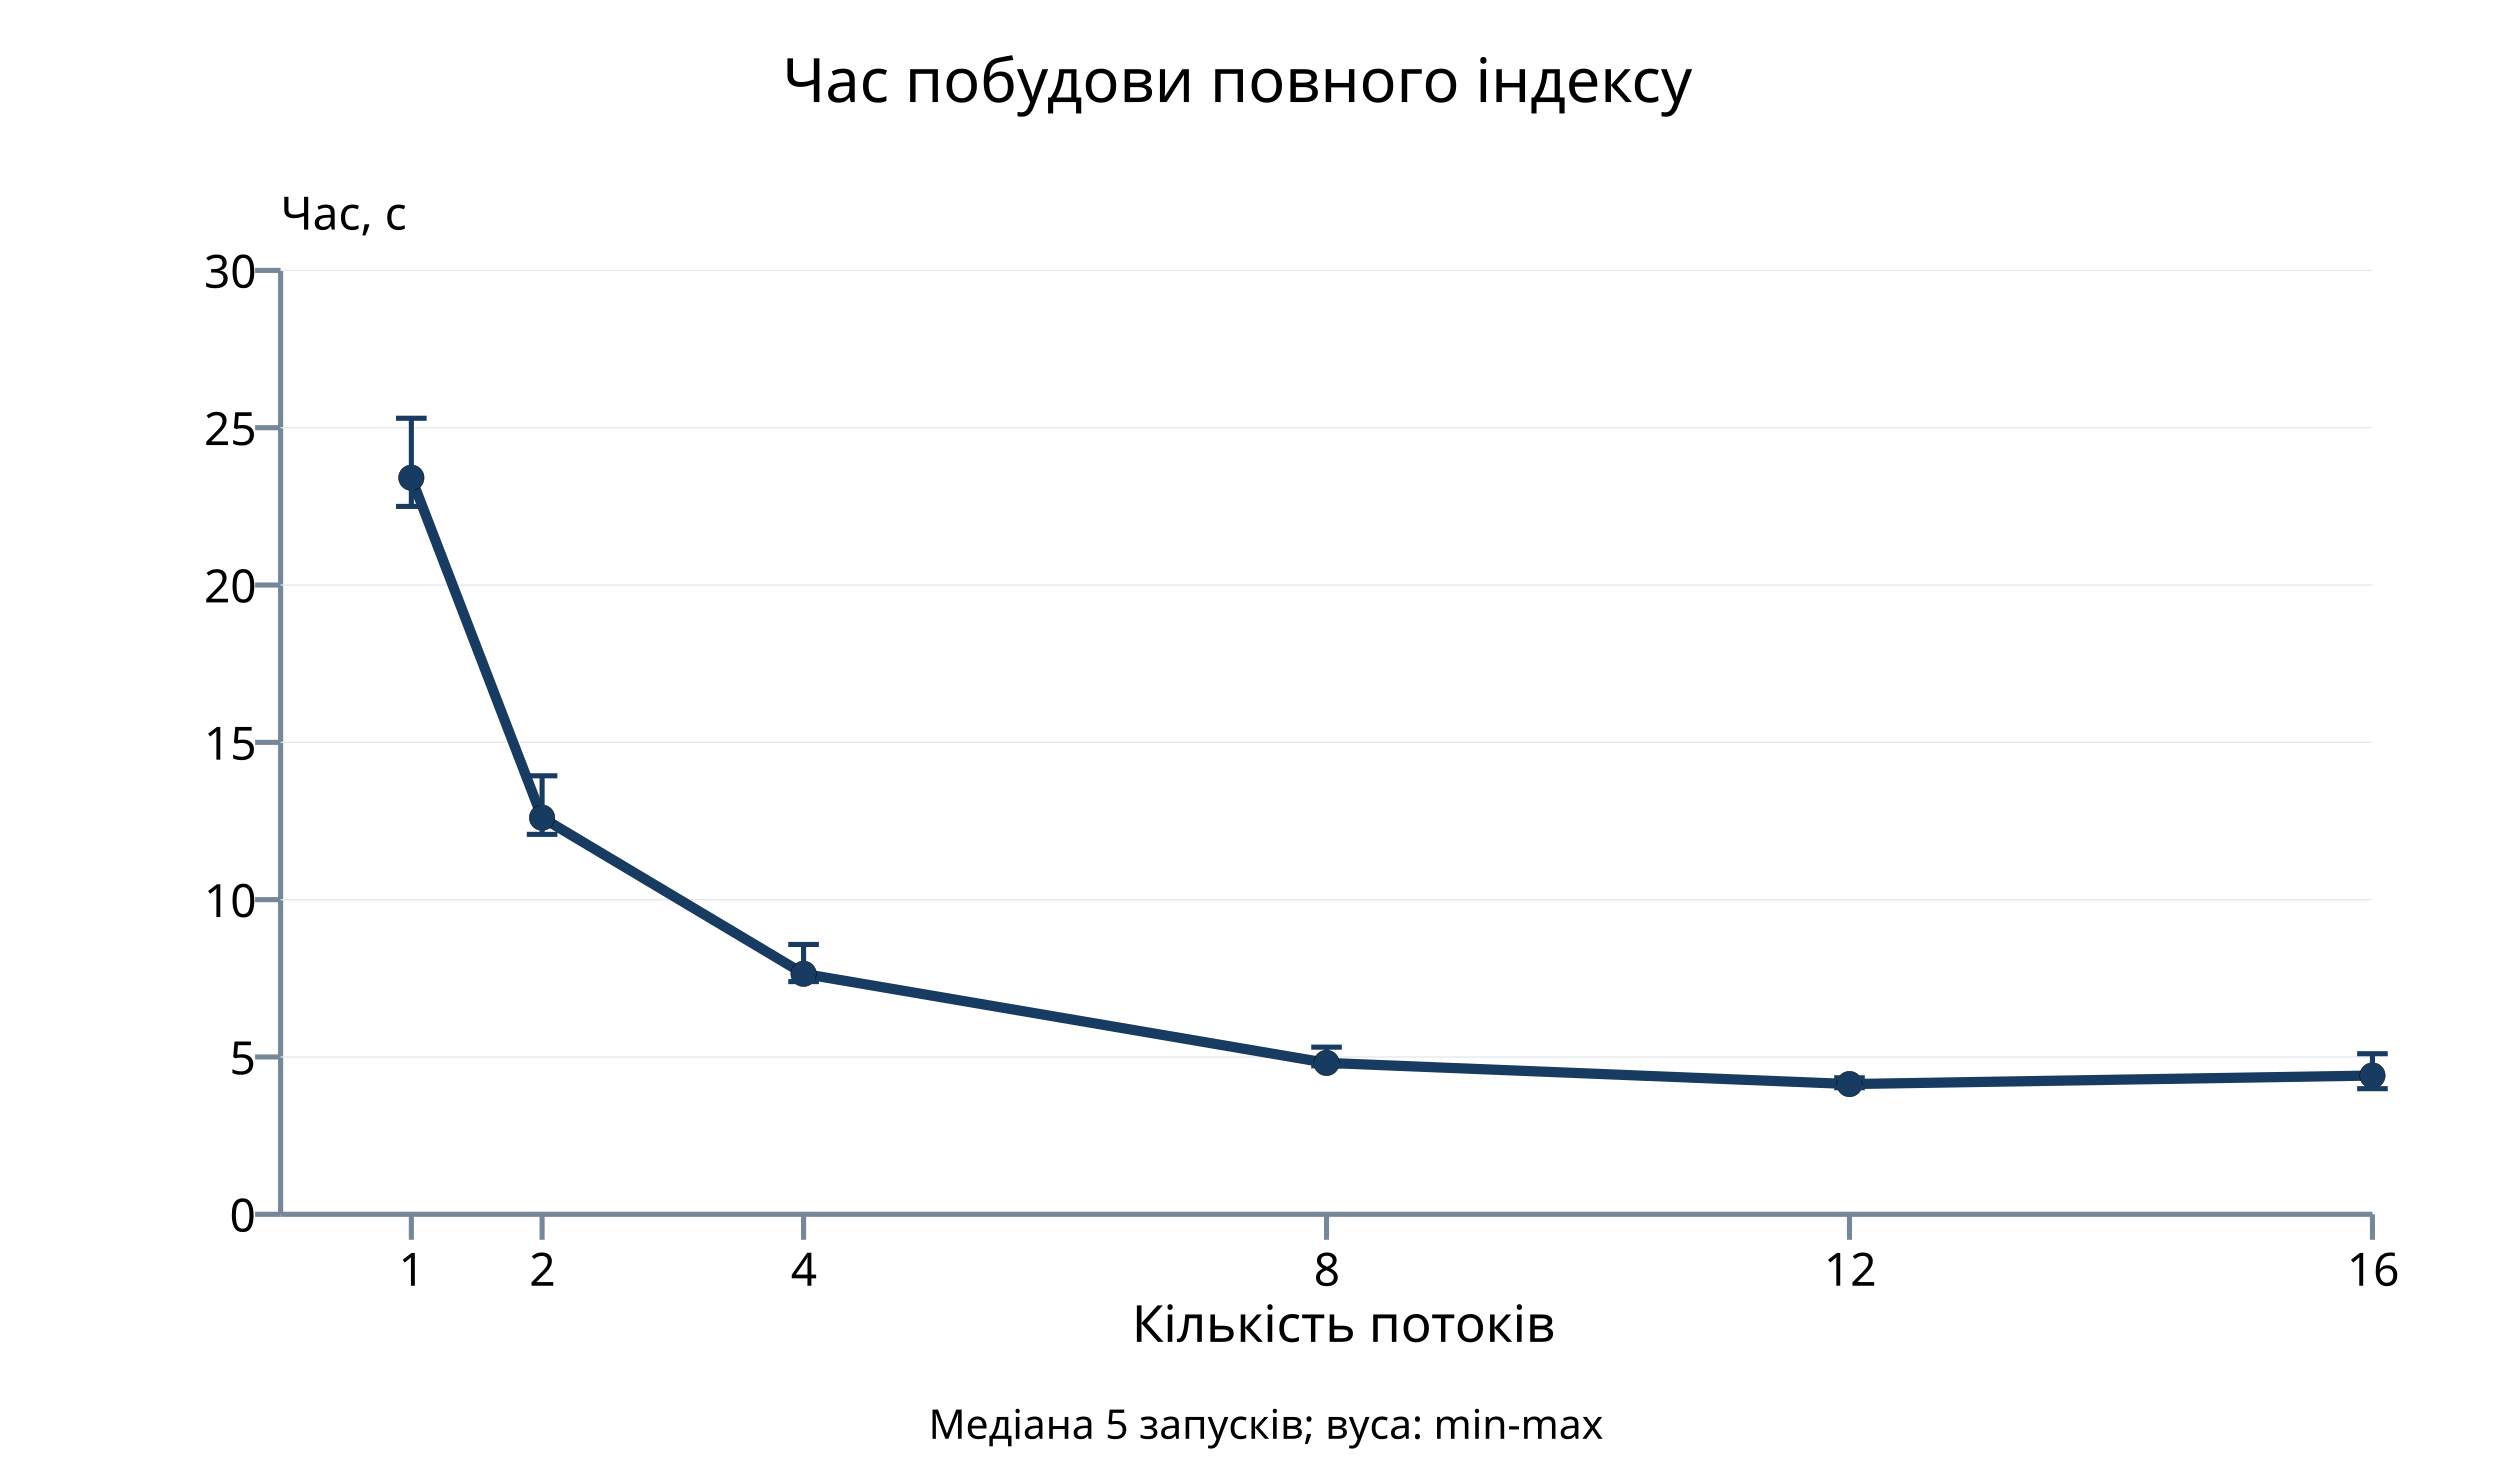
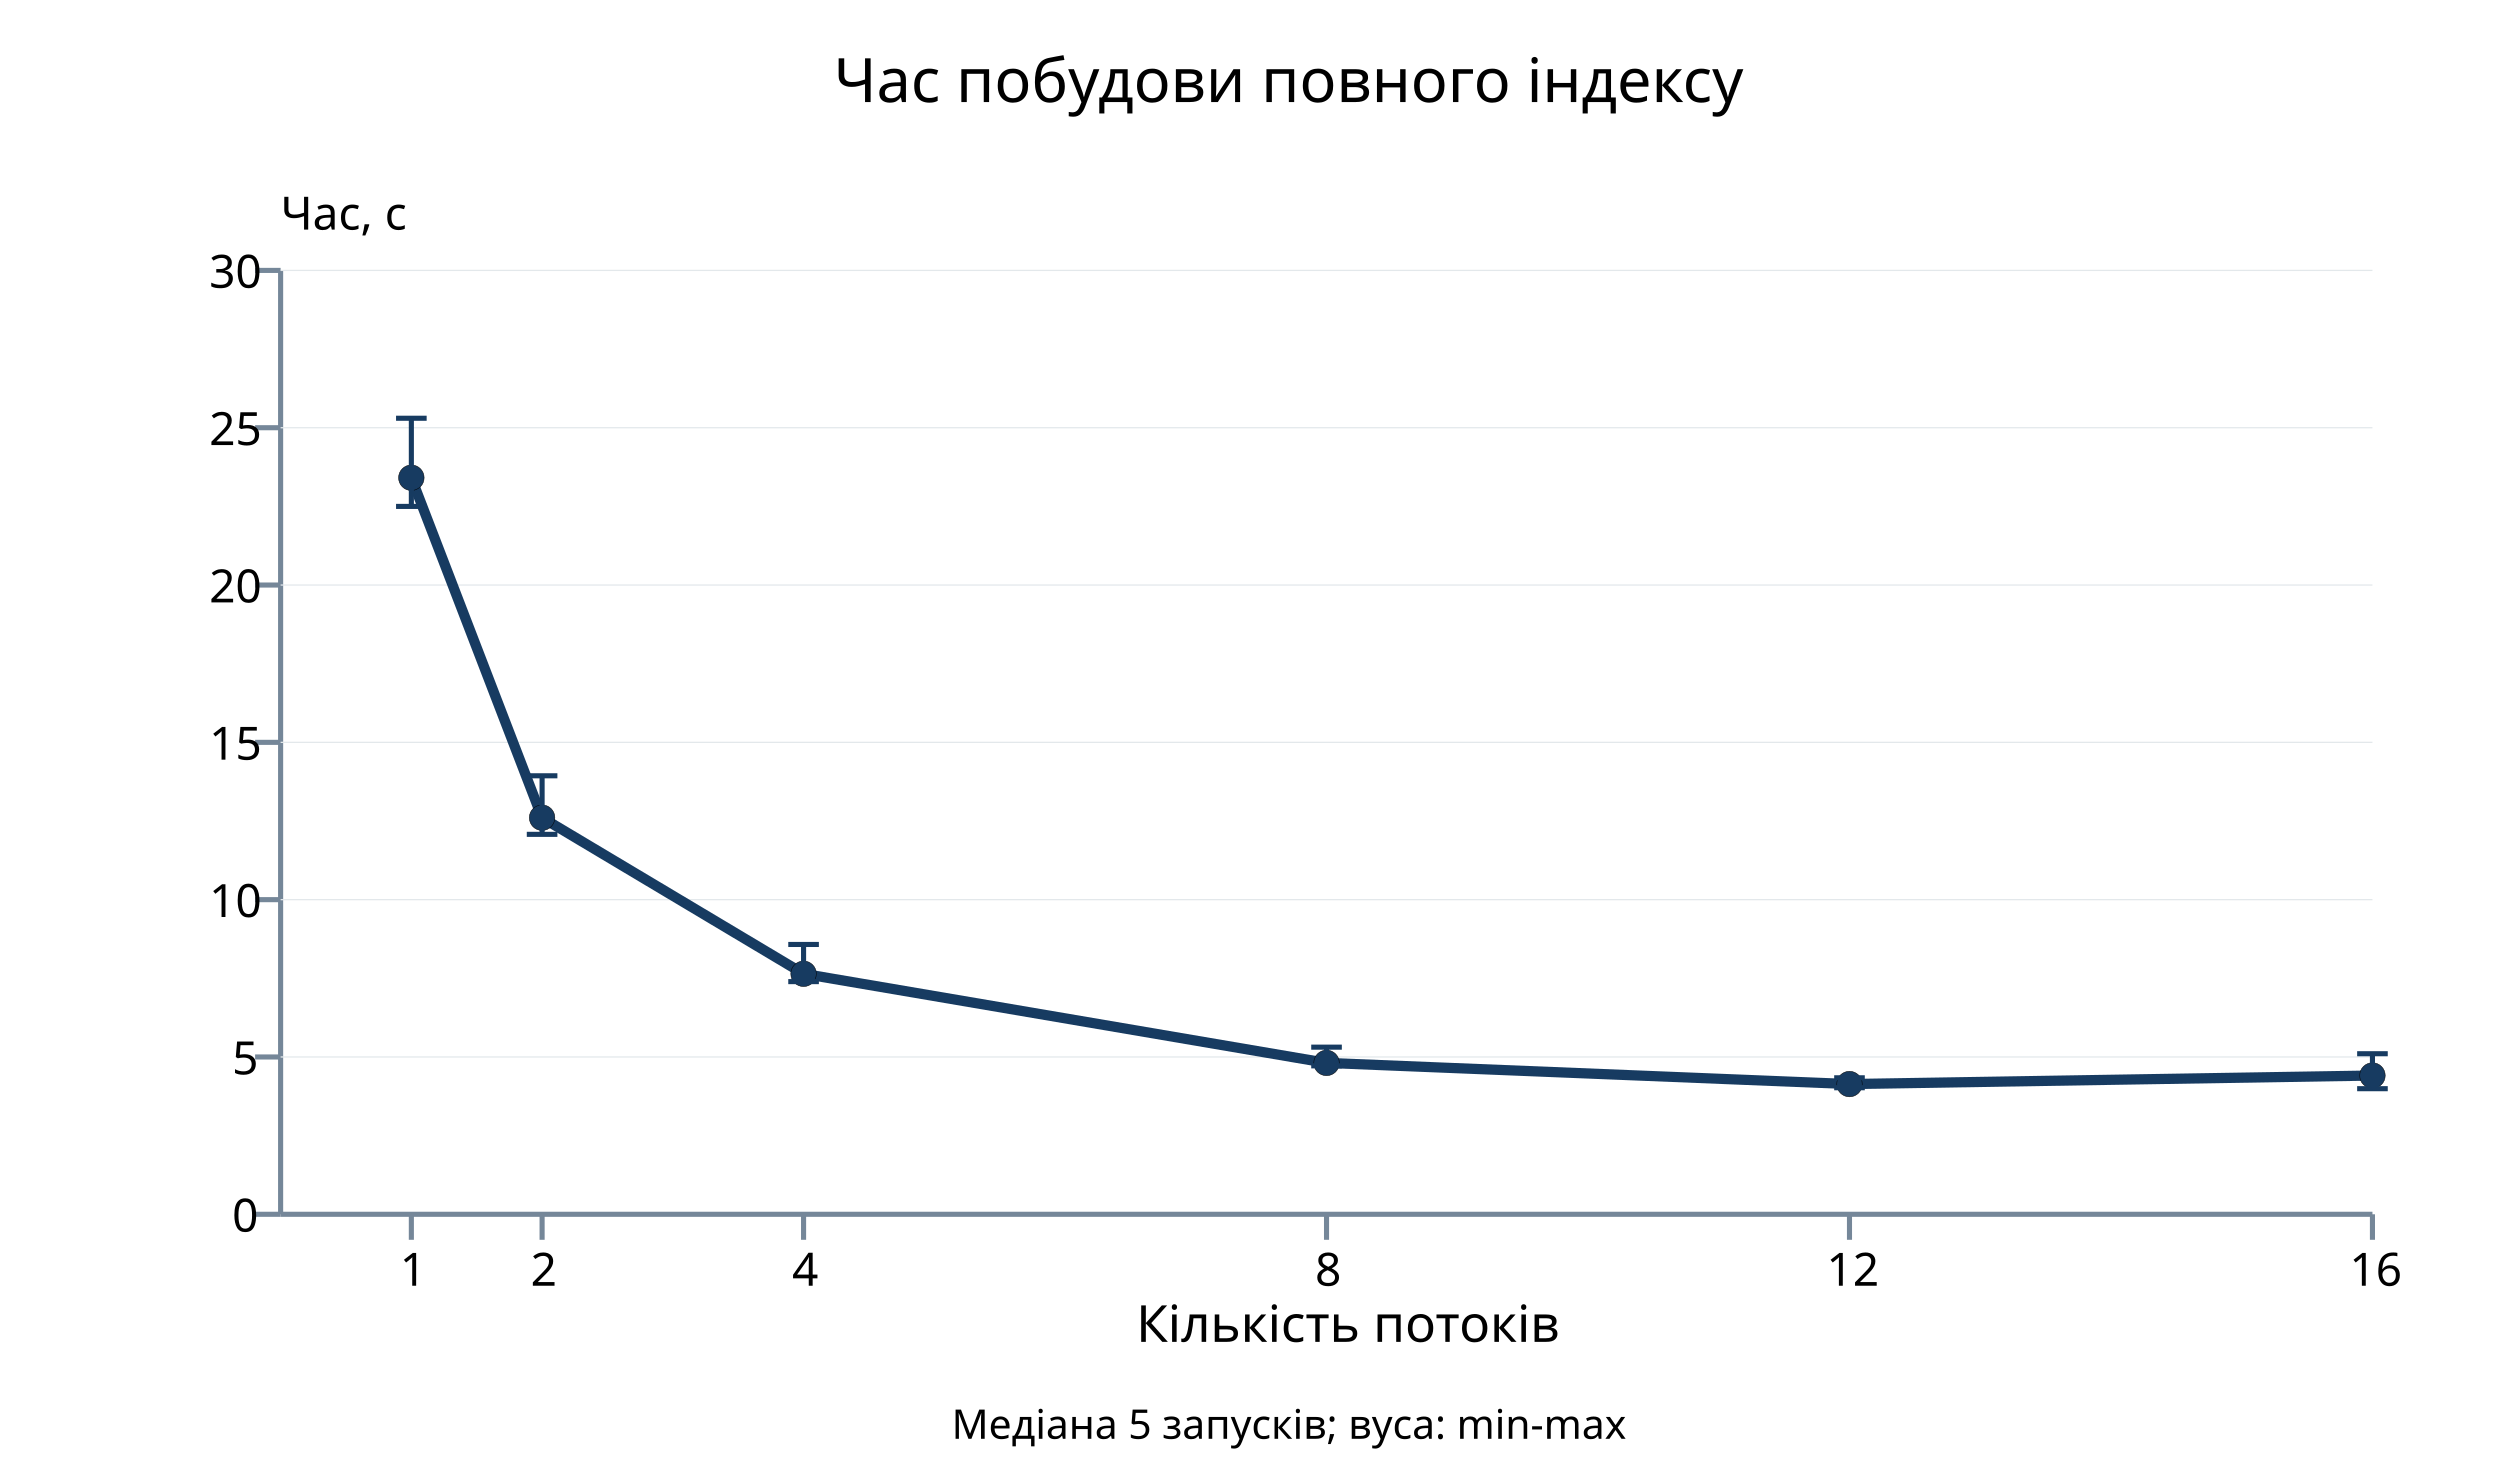
<svg xmlns="http://www.w3.org/2000/svg" width="490" height="290" preserveAspectRatio="xMinYMin meet" viewBox="0 0 490 290" version="1.0" fill-rule="evenodd">
  <clipPath id="clip">
    <rect x="0" y="0" width="490" height="290" />
  </clipPath>
  <g id="group" transform="scale(1,-1) translate(0,-290)" style="clip-path: url(#clip)">
    <g transform="">
      <g transform="">
        <g transform="">
          <g transform="">
            <path d="M 55,52 L 465,52 Z" style="stroke: rgb(46%,53%,60%); stroke-linecap: butt; stroke-width: 1;" />
          </g>
          <g transform="">
            <path d="M 80.625,52 L 80.625,47 Z" style="stroke: rgb(46%,53%,60%); stroke-linecap: butt; stroke-width: 1;" />
            <path d="M 106.25,52 L 106.25,47 Z" style="stroke: rgb(46%,53%,60%); stroke-linecap: butt; stroke-width: 1;" />
            <path d="M 157.5,52 L 157.5,47 Z" style="stroke: rgb(46%,53%,60%); stroke-linecap: butt; stroke-width: 1;" />
            <path d="M 260,52 L 260,47 Z" style="stroke: rgb(46%,53%,60%); stroke-linecap: butt; stroke-width: 1;" />
            <path d="M 362.5,52 L 362.5,47 Z" style="stroke: rgb(46%,53%,60%); stroke-linecap: butt; stroke-width: 1;" />
            <path d="M 465,52 L 465,47 Z" style="stroke: rgb(46%,53%,60%); stroke-linecap: butt; stroke-width: 1;" />
          </g>
          <g transform="">
            <g transform=" matrix(1,0,0,1,80.625,47)">
-               <text x="-2.503" y="-9.0" style="font-family: Report; font-size: 9px;fill: rgb(0%,0%,0%); stroke:none;" transform="translate(0,-18) scale(1,-1)">1</text>
+               <text x="-2.25" y="-9.0" style="font-family: Report; font-size: 9px;fill: rgb(0%,0%,0%); stroke:none;" transform="translate(0,-18) scale(1,-1)">1</text>
            </g>
            <g transform=" matrix(1,0,0,1,106.25,47)">
-               <text x="-2.503" y="-9.0" style="font-family: Report; font-size: 9px;fill: rgb(0%,0%,0%); stroke:none;" transform="translate(0,-18) scale(1,-1)">2</text>
+               <text x="-2.25" y="-9.0" style="font-family: Report; font-size: 9px;fill: rgb(0%,0%,0%); stroke:none;" transform="translate(0,-18) scale(1,-1)">2</text>
            </g>
            <g transform=" matrix(1,0,0,1,157.5,47)">
-               <text x="-2.503" y="-9.0" style="font-family: Report; font-size: 9px;fill: rgb(0%,0%,0%); stroke:none;" transform="translate(0,-18) scale(1,-1)">4</text>
+               <text x="-2.25" y="-9.0" style="font-family: Report; font-size: 9px;fill: rgb(0%,0%,0%); stroke:none;" transform="translate(0,-18) scale(1,-1)">4</text>
            </g>
            <g transform=" matrix(1,0,0,1,260,47)">
-               <text x="-2.503" y="-9.0" style="font-family: Report; font-size: 9px;fill: rgb(0%,0%,0%); stroke:none;" transform="translate(0,-18) scale(1,-1)">8</text>
+               <text x="-2.25" y="-9.0" style="font-family: Report; font-size: 9px;fill: rgb(0%,0%,0%); stroke:none;" transform="translate(0,-18) scale(1,-1)">8</text>
            </g>
            <g transform=" matrix(1,0,0,1,362.5,47)">
-               <text x="-5.005" y="-9.0" style="font-family: Report; font-size: 9px;fill: rgb(0%,0%,0%); stroke:none;" transform="translate(0,-18) scale(1,-1)">12</text>
+               <text x="-4.5" y="-9.0" style="font-family: Report; font-size: 9px;fill: rgb(0%,0%,0%); stroke:none;" transform="translate(0,-18) scale(1,-1)">12</text>
            </g>
            <g transform=" matrix(1,0,0,1,465,47)">
-               <text x="-5.005" y="-9.0" style="font-family: Report; font-size: 9px;fill: rgb(0%,0%,0%); stroke:none;" transform="translate(0,-18) scale(1,-1)">16</text>
+               <text x="-4.5" y="-9.0" style="font-family: Report; font-size: 9px;fill: rgb(0%,0%,0%); stroke:none;" transform="translate(0,-18) scale(1,-1)">16</text>
            </g>
          </g>
        </g>
        <g transform="">
          <g transform="">
            <path d="M 55,52 L 55,237 Z" style="stroke: rgb(46%,53%,60%); stroke-linecap: butt; stroke-width: 1;" />
          </g>
          <g transform="">
            <path d="M 55,52 L 50,52 Z" style="stroke: rgb(46%,53%,60%); stroke-linecap: butt; stroke-width: 1;" />
            <path d="M 55,82.833 L 50,82.833 Z" style="stroke: rgb(46%,53%,60%); stroke-linecap: butt; stroke-width: 1;" />
            <path d="M 55,113.667 L 50,113.667 Z" style="stroke: rgb(46%,53%,60%); stroke-linecap: butt; stroke-width: 1;" />
            <path d="M 55,144.5 L 50,144.5 Z" style="stroke: rgb(46%,53%,60%); stroke-linecap: butt; stroke-width: 1;" />
            <path d="M 55,175.333 L 50,175.333 Z" style="stroke: rgb(46%,53%,60%); stroke-linecap: butt; stroke-width: 1;" />
            <path d="M 55,206.167 L 50,206.167 Z" style="stroke: rgb(46%,53%,60%); stroke-linecap: butt; stroke-width: 1;" />
            <path d="M 55,237 L 50,237 Z" style="stroke: rgb(46%,53%,60%); stroke-linecap: butt; stroke-width: 1;" />
          </g>
          <g transform="">
            <g transform=" matrix(1,0,0,1,50,52)">
-               <text x="-5.005" y="-3.6" style="font-family: Report; font-size: 9px;fill: rgb(0%,0%,0%); stroke:none;" transform="translate(0,-7) scale(1,-1)">0</text>
+               <text x="-4.5" y="-3.6" style="font-family: Report; font-size: 9px;fill: rgb(0%,0%,0%); stroke:none;" transform="translate(0,-7) scale(1,-1)">0</text>
            </g>
            <g transform=" matrix(1,0,0,1,50,82.83333)">
-               <text x="-5.005" y="-3.6" style="font-family: Report; font-size: 9px;fill: rgb(0%,0%,0%); stroke:none;" transform="translate(0,-7) scale(1,-1)">5</text>
+               <text x="-4.5" y="-3.6" style="font-family: Report; font-size: 9px;fill: rgb(0%,0%,0%); stroke:none;" transform="translate(0,-7) scale(1,-1)">5</text>
            </g>
            <g transform=" matrix(1,0,0,1,50,113.6667)">
-               <text x="-10.011" y="-3.6" style="font-family: Report; font-size: 9px;fill: rgb(0%,0%,0%); stroke:none;" transform="translate(0,-7) scale(1,-1)">10</text>
+               <text x="-9" y="-3.6" style="font-family: Report; font-size: 9px;fill: rgb(0%,0%,0%); stroke:none;" transform="translate(0,-7) scale(1,-1)">10</text>
            </g>
            <g transform=" matrix(1,0,0,1,50,144.5)">
-               <text x="-10.011" y="-3.6" style="font-family: Report; font-size: 9px;fill: rgb(0%,0%,0%); stroke:none;" transform="translate(0,-7) scale(1,-1)">15</text>
+               <text x="-9" y="-3.6" style="font-family: Report; font-size: 9px;fill: rgb(0%,0%,0%); stroke:none;" transform="translate(0,-7) scale(1,-1)">15</text>
            </g>
            <g transform=" matrix(1,0,0,1,50,175.3333)">
-               <text x="-10.011" y="-3.6" style="font-family: Report; font-size: 9px;fill: rgb(0%,0%,0%); stroke:none;" transform="translate(0,-7) scale(1,-1)">20</text>
+               <text x="-9" y="-3.6" style="font-family: Report; font-size: 9px;fill: rgb(0%,0%,0%); stroke:none;" transform="translate(0,-7) scale(1,-1)">20</text>
            </g>
            <g transform=" matrix(1,0,0,1,50,206.1667)">
-               <text x="-10.011" y="-3.6" style="font-family: Report; font-size: 9px;fill: rgb(0%,0%,0%); stroke:none;" transform="translate(0,-7) scale(1,-1)">25</text>
+               <text x="-9" y="-3.6" style="font-family: Report; font-size: 9px;fill: rgb(0%,0%,0%); stroke:none;" transform="translate(0,-7) scale(1,-1)">25</text>
            </g>
            <g transform=" matrix(1,0,0,1,50,237)">
-               <text x="-10.011" y="-3.6" style="font-family: Report; font-size: 9px;fill: rgb(0%,0%,0%); stroke:none;" transform="translate(0,-7) scale(1,-1)">30</text>
+               <text x="-9" y="-3.6" style="font-family: Report; font-size: 9px;fill: rgb(0%,0%,0%); stroke:none;" transform="translate(0,-7) scale(1,-1)">30</text>
            </g>
          </g>
        </g>
        <path d="M 55,82.833 L 465,82.833 Z" style="stroke: rgb(89%,91%,92%); stroke-linecap: butt; stroke-width: 0.25;" />
        <path d="M 55,113.667 L 465,113.667 Z" style="stroke: rgb(89%,91%,92%); stroke-linecap: butt; stroke-width: 0.25;" />
        <path d="M 55,144.5 L 465,144.5 Z" style="stroke: rgb(89%,91%,92%); stroke-linecap: butt; stroke-width: 0.25;" />
        <path d="M 55,175.333 L 465,175.333 Z" style="stroke: rgb(89%,91%,92%); stroke-linecap: butt; stroke-width: 0.25;" />
        <path d="M 55,206.167 L 465,206.167 Z" style="stroke: rgb(89%,91%,92%); stroke-linecap: butt; stroke-width: 0.25;" />
        <path d="M 55,237 L 465,237 Z" style="stroke: rgb(89%,91%,92%); stroke-linecap: butt; stroke-width: 0.25;" />
        <g transform="">
          <polyline points="80.625 196.362, 106.25 129.731, 157.5 99.138, 260 81.668, 362.5 77.524, 465 79.195" style="stroke: rgb(9%,23%,38%); stroke-linecap: round; stroke-width: 2; fill: None; fill-rule: evenodd;" />
          <circle cx="80.625" cy="196.362" r="2.5" style="stroke: rgb(0%,0%,0%); stroke-linecap: butt; stroke-width: 0.1; fill: rgb(9%,23%,38%); fill-rule: evenodd;" />
          <circle cx="106.25" cy="129.731" r="2.5" style="stroke: rgb(0%,0%,0%); stroke-linecap: butt; stroke-width: 0.1; fill: rgb(9%,23%,38%); fill-rule: evenodd;" />
          <circle cx="157.5" cy="99.138" r="2.5" style="stroke: rgb(0%,0%,0%); stroke-linecap: butt; stroke-width: 0.1; fill: rgb(9%,23%,38%); fill-rule: evenodd;" />
          <circle cx="260.0" cy="81.668" r="2.5" style="stroke: rgb(0%,0%,0%); stroke-linecap: butt; stroke-width: 0.1; fill: rgb(9%,23%,38%); fill-rule: evenodd;" />
          <circle cx="362.5" cy="77.524" r="2.5" style="stroke: rgb(0%,0%,0%); stroke-linecap: butt; stroke-width: 0.1; fill: rgb(9%,23%,38%); fill-rule: evenodd;" />
          <circle cx="465.0" cy="79.195" r="2.5" style="stroke: rgb(0%,0%,0%); stroke-linecap: butt; stroke-width: 0.1; fill: rgb(9%,23%,38%); fill-rule: evenodd;" />
        </g>
      </g>
      <path d="M 80.625,190.744 L 80.625,208.023 Z" style="stroke: rgb(9%,23%,38%); stroke-linecap: butt; stroke-width: 1;" />
      <path d="M 77.625,190.744 L 83.625,190.744 Z" style="stroke: rgb(9%,23%,38%); stroke-linecap: butt; stroke-width: 1;" />
      <path d="M 77.625,208.023 L 83.625,208.023 Z" style="stroke: rgb(9%,23%,38%); stroke-linecap: butt; stroke-width: 1;" />
      <path d="M 106.25,126.469 L 106.25,137.945 Z" style="stroke: rgb(9%,23%,38%); stroke-linecap: butt; stroke-width: 1;" />
      <path d="M 103.25,126.469 L 109.25,126.469 Z" style="stroke: rgb(9%,23%,38%); stroke-linecap: butt; stroke-width: 1;" />
      <path d="M 103.25,137.945 L 109.25,137.945 Z" style="stroke: rgb(9%,23%,38%); stroke-linecap: butt; stroke-width: 1;" />
      <path d="M 157.5,97.603 L 157.5,104.885 Z" style="stroke: rgb(9%,23%,38%); stroke-linecap: butt; stroke-width: 1;" />
      <path d="M 154.5,97.603 L 160.5,97.603 Z" style="stroke: rgb(9%,23%,38%); stroke-linecap: butt; stroke-width: 1;" />
      <path d="M 154.5,104.885 L 160.5,104.885 Z" style="stroke: rgb(9%,23%,38%); stroke-linecap: butt; stroke-width: 1;" />
      <path d="M 260,81.094 L 260,84.757 Z" style="stroke: rgb(9%,23%,38%); stroke-linecap: butt; stroke-width: 1;" />
      <path d="M 257,81.094 L 263,81.094 Z" style="stroke: rgb(9%,23%,38%); stroke-linecap: butt; stroke-width: 1;" />
      <path d="M 257,84.757 L 263,84.757 Z" style="stroke: rgb(9%,23%,38%); stroke-linecap: butt; stroke-width: 1;" />
      <path d="M 362.5,76.802 L 362.5,78.751 Z" style="stroke: rgb(9%,23%,38%); stroke-linecap: butt; stroke-width: 1;" />
      <path d="M 359.5,76.802 L 365.5,76.802 Z" style="stroke: rgb(9%,23%,38%); stroke-linecap: butt; stroke-width: 1;" />
      <path d="M 359.5,78.751 L 365.5,78.751 Z" style="stroke: rgb(9%,23%,38%); stroke-linecap: butt; stroke-width: 1;" />
      <path d="M 465,76.617 L 465,83.469 Z" style="stroke: rgb(9%,23%,38%); stroke-linecap: butt; stroke-width: 1;" />
      <path d="M 462,76.617 L 468,76.617 Z" style="stroke: rgb(9%,23%,38%); stroke-linecap: butt; stroke-width: 1;" />
      <path d="M 462,83.469 L 468,83.469 Z" style="stroke: rgb(9%,23%,38%); stroke-linecap: butt; stroke-width: 1;" />
-       <text x="153.383" y="270" style="font-family: Report-Bold; font-size: 12px;fill: rgb(0%,0%,0%); stroke:none;" transform="translate(0,540) scale(1,-1)">Час побудови повного індексу</text>
+       <text x="163.423" y="270" style="font-family: Report-Bold; font-size: 12px;fill: rgb(0%,0%,0%); stroke:none;" transform="translate(0,540) scale(1,-1)">Час побудови повного індексу</text>
      <text x="55" y="245" style="font-family: Report; font-size: 9px;fill: rgb(0%,0%,0%); stroke:none;" transform="translate(0,490) scale(1,-1)">Час, с</text>
-       <text x="221.858" y="27" style="font-family: Report; font-size: 10px;fill: rgb(0%,0%,0%); stroke:none;" transform="translate(0,54) scale(1,-1)">Кількість потоків</text>
-       <text x="181.998" y="8" style="font-family: Report; font-size: 8px;fill: rgb(0%,0%,0%); stroke:none;" transform="translate(0,16) scale(1,-1)">Медіана 5 запусків; вуса: min-max</text>
+       <text x="222.708" y="27" style="font-family: Report; font-size: 10px;fill: rgb(0%,0%,0%); stroke:none;" transform="translate(0,54) scale(1,-1)">Кількість потоків</text>
+       <text x="186.512" y="8" style="font-family: Report; font-size: 8px;fill: rgb(0%,0%,0%); stroke:none;" transform="translate(0,16) scale(1,-1)">Медіана 5 запусків; вуса: min-max</text>
    </g>
  </g>
</svg>
